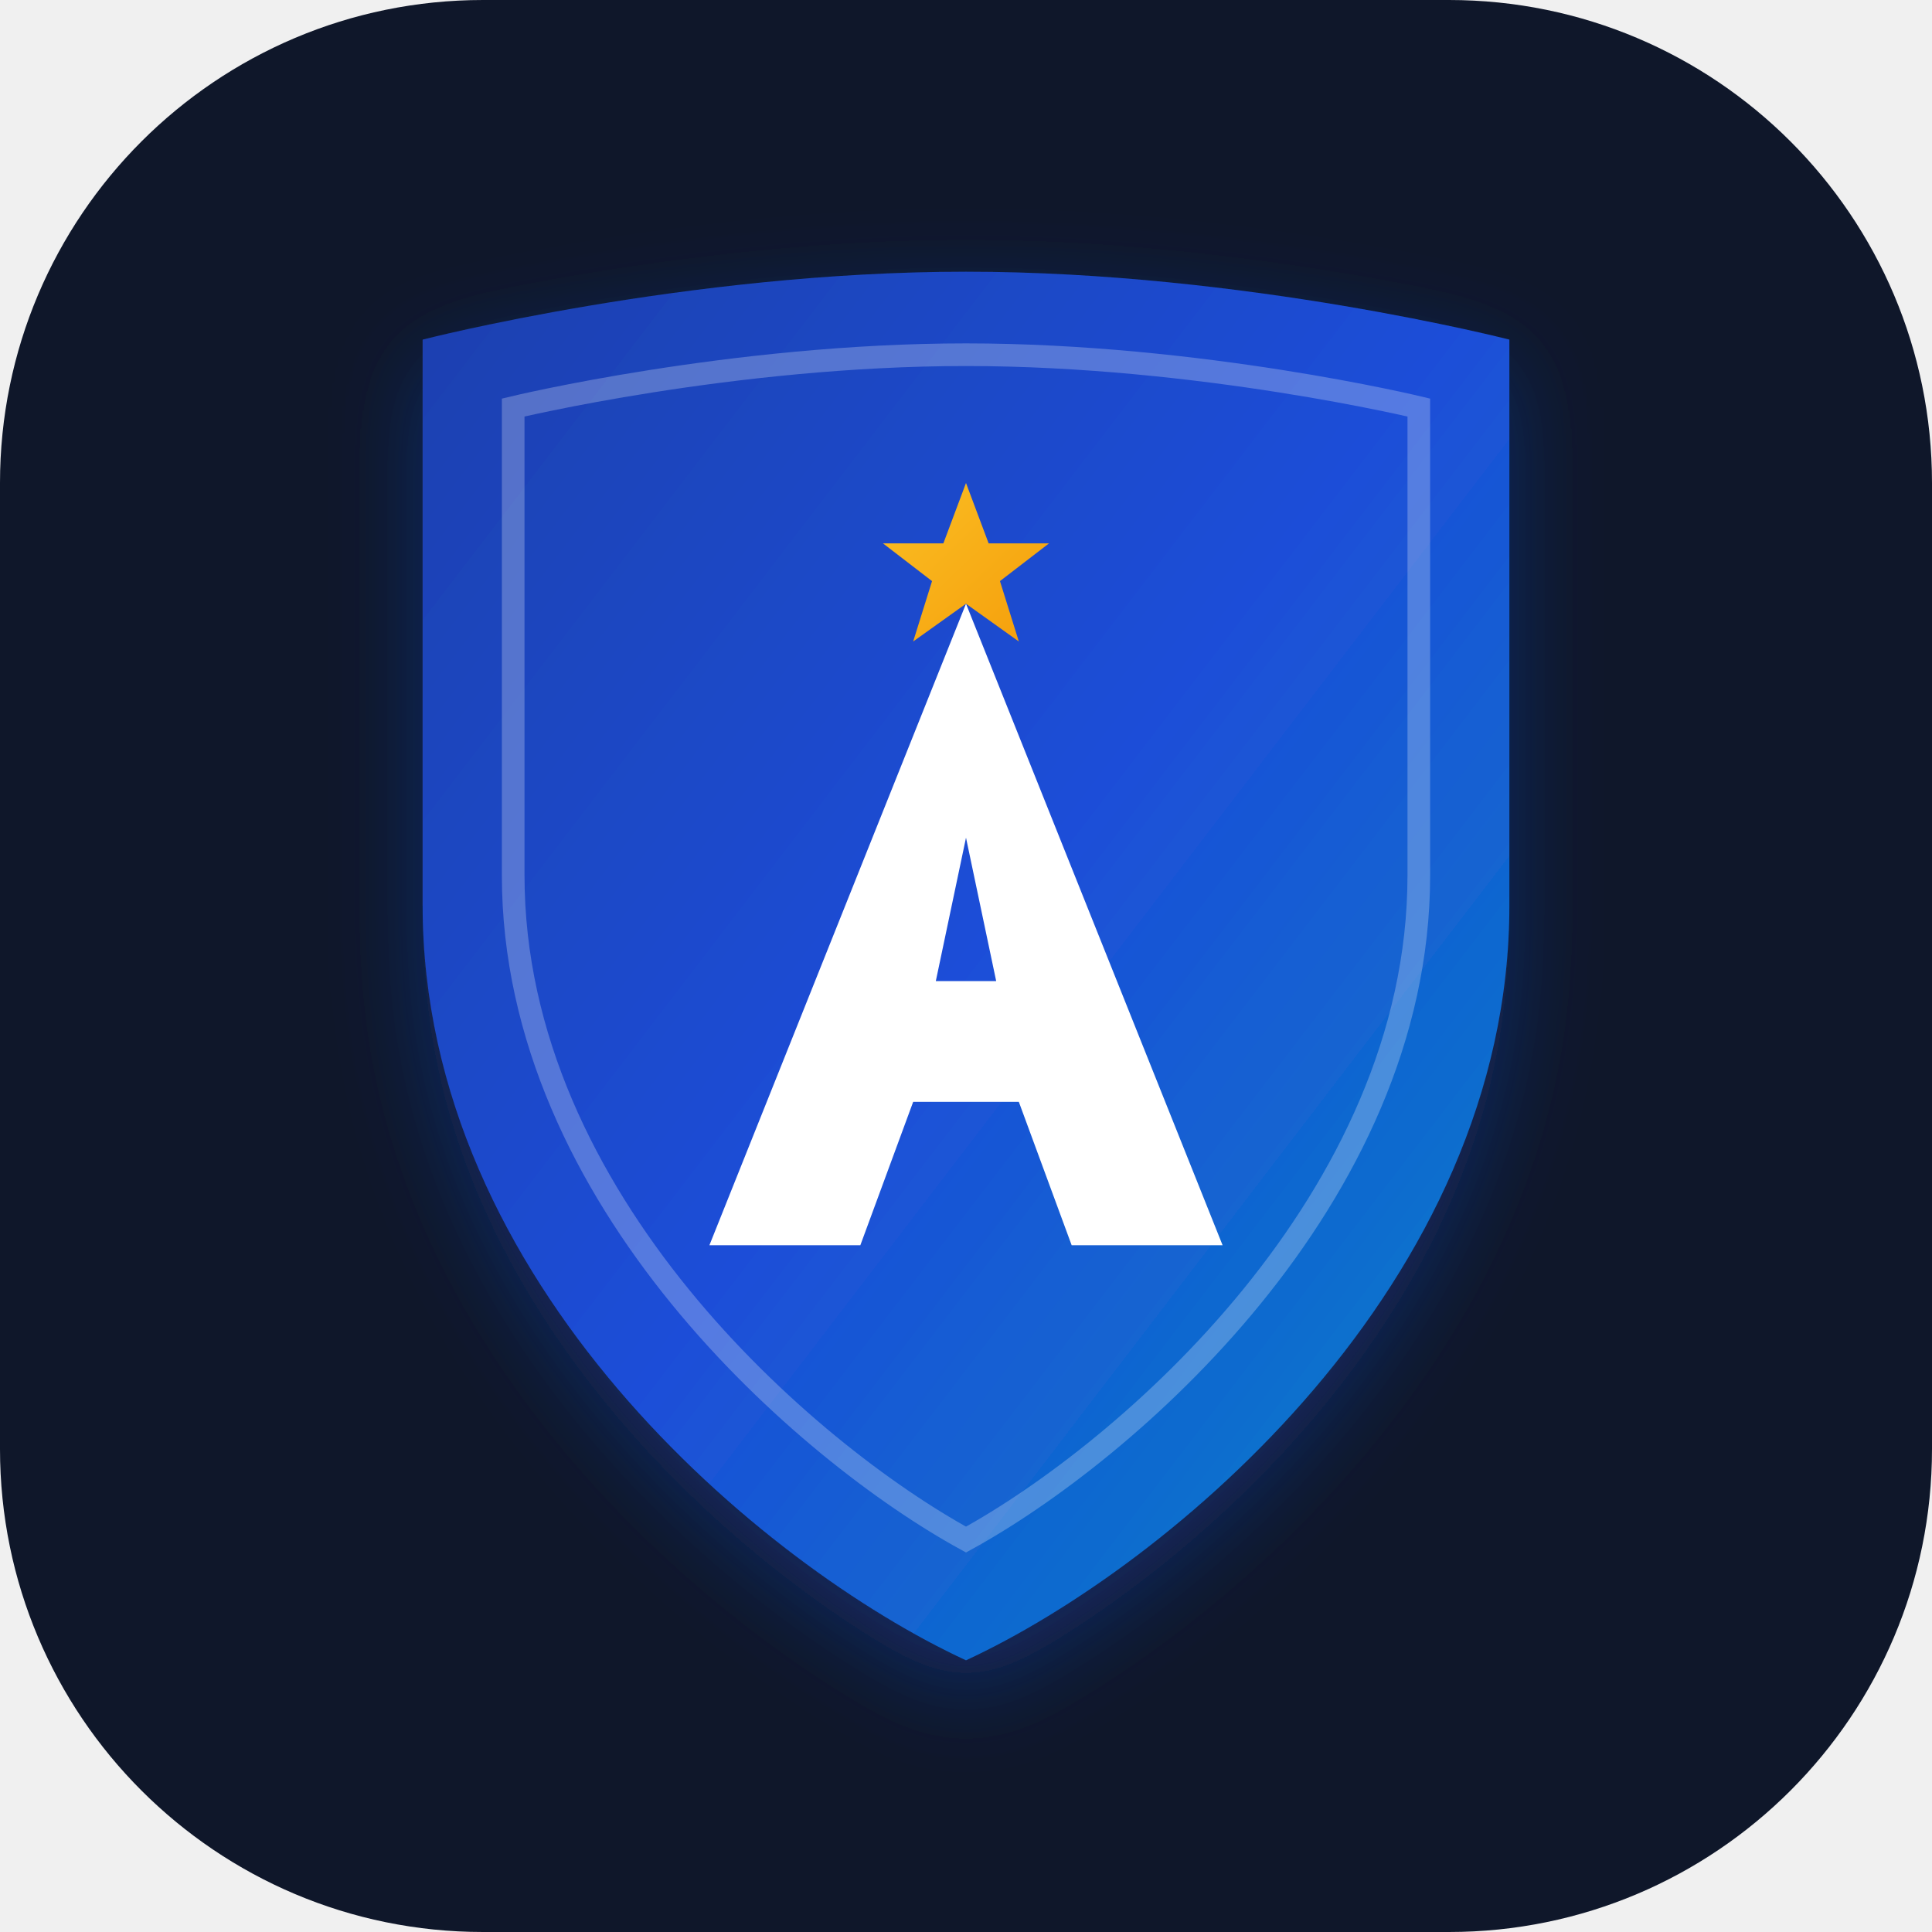
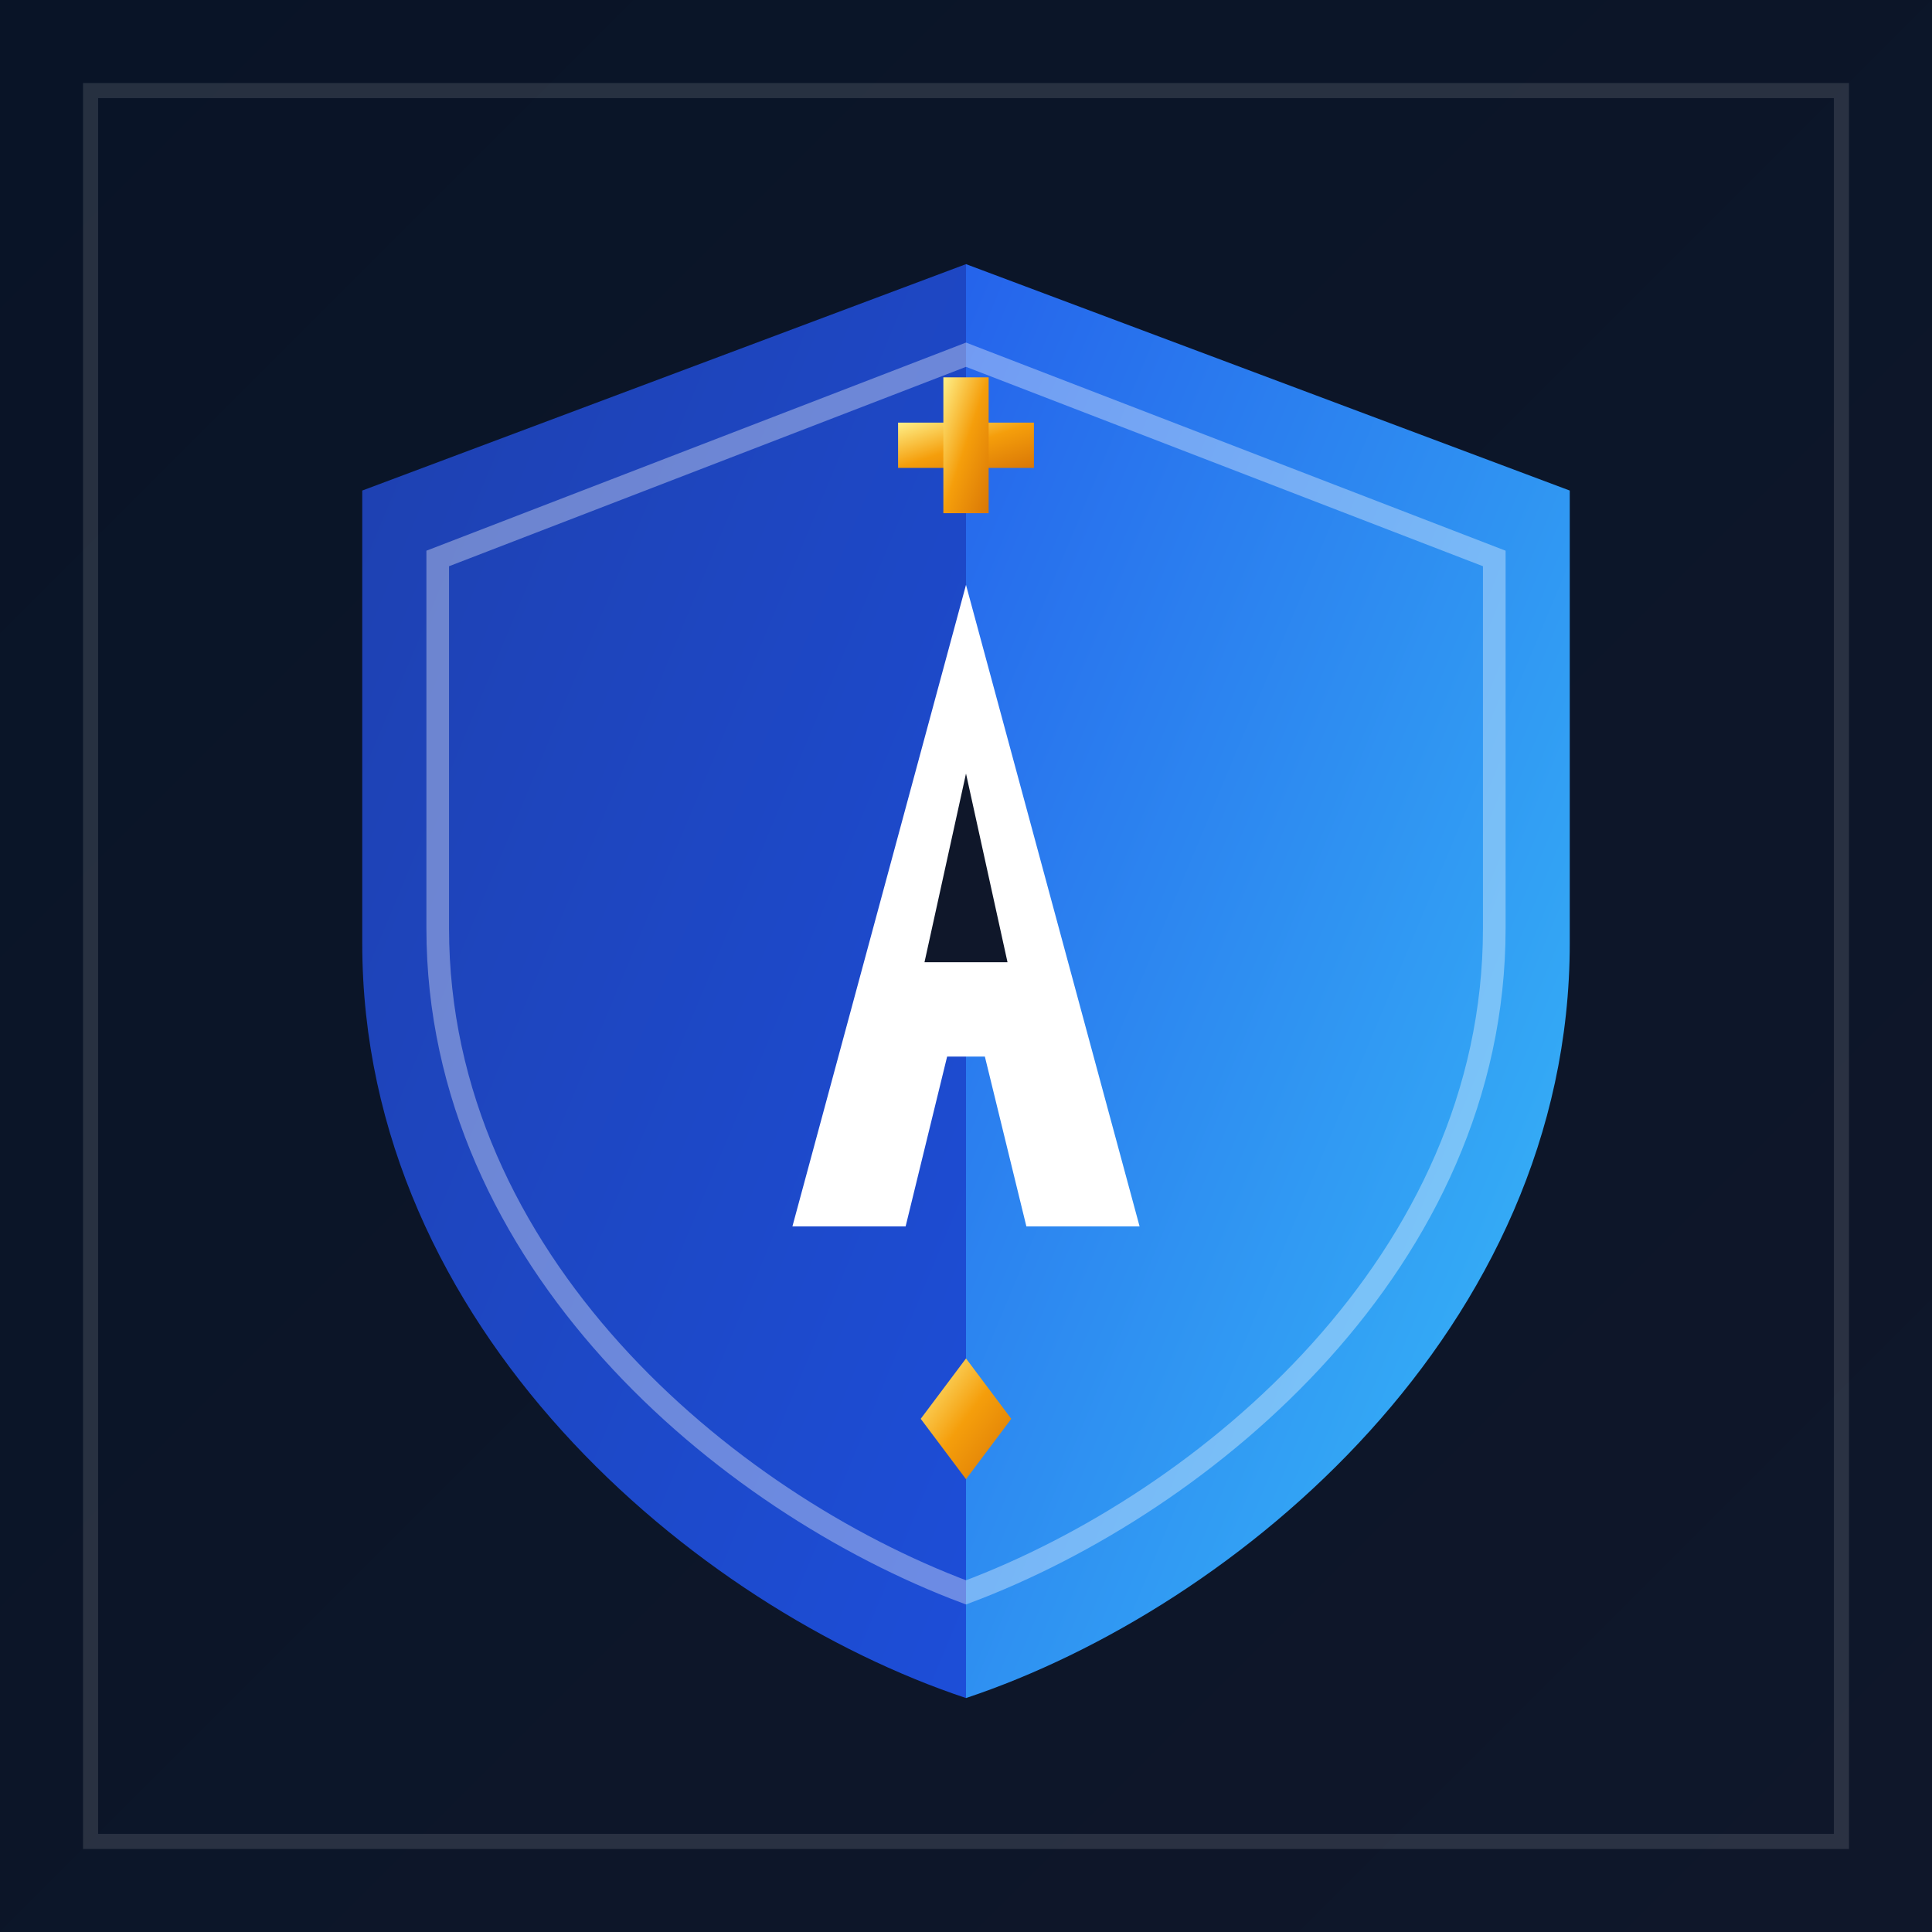
<svg xmlns="http://www.w3.org/2000/svg" viewBox="0 0 512 512" width="100%" height="100%">
  <defs>
-     <linearGradient id="shieldGrad" x1="0%" y1="0%" x2="100%" y2="100%">
+     <linearGradient id="bgGrad" x1="0%" y1="0%" x2="100%" y2="100%">
+       <stop offset="0%" stop-color="#091427" />
+       <stop offset="100%" stop-color="#0f172a" />
+     </linearGradient>
+     <linearGradient id="shieldLeft" x1="0%" y1="0%" x2="100%" y2="100%">
      <stop offset="0%" stop-color="#1e40af" />
-       <stop offset="50%" stop-color="#1d4ed8" />
-       <stop offset="100%" stop-color="#0284c7" />
+       <stop offset="100%" stop-color="#1d4ed8" />
+     </linearGradient>
+     <linearGradient id="shieldRight" x1="0%" y1="0%" x2="100%" y2="100%">
+       <stop offset="0%" stop-color="#2563eb" />
+       <stop offset="100%" stop-color="#38bdf8" />
    </linearGradient>
    <linearGradient id="goldGrad" x1="0%" y1="0%" x2="100%" y2="100%">
-       <stop offset="0%" stop-color="#fbbf24" />
-       <stop offset="100%" stop-color="#f59e0b" />
+       <stop offset="0%" stop-color="#fef08a" />
+       <stop offset="50%" stop-color="#f59e0b" />
+       <stop offset="100%" stop-color="#d97706" />
    </linearGradient>
-     <filter id="glow" x="-20%" y="-20%" width="140%" height="140%">
-       <feDropShadow dx="0" dy="8" stdDeviation="12" flood-color="#1d4ed8" flood-opacity="0.35" />
-     </filter>
  </defs>
-   <rect width="512" height="512" rx="128" fill="#0f172a" />
-   <path d="M256 72 C330 72 400 90 400 90 V240 C400 340 310 415 256 440 C202 415 112 340 112 240 V90 C112 90 182 72 256 72 Z" fill="url(#shieldGrad)" filter="url(#glow)" />
-   <path d="M256 94 C318 94 376 108 376 108 V232 C376 318 298 385 256 408 C214 385 136 318 136 232 V108 C136 108 194 94 256 94 Z" fill="none" stroke="rgba(255, 255, 255, 0.25)" stroke-width="6" />
-   <path d="M256 160 L324 330 H284 L270 292 H242 L228 330 H188 L256 160 Z M256 222 L248 260 H264 L256 222 Z" fill="#ffffff" />
-   <path d="M256 128 L262 144 L278 144 L265 154 L270 170 L256 160 L242 170 L247 154 L234 144 L250 144 Z" fill="url(#goldGrad)" />
+   <rect width="512" height="512" fill="url(#bgGrad)" />
+   <rect x="24" y="24" width="464" height="464" fill="none" stroke="rgba(255, 255, 255, 0.12)" stroke-width="4" />
+   <path d="M256 70 L96 130 V250 C96 352 184 426 256 450 V70 Z" fill="url(#shieldLeft)" />
+   <path d="M256 70 L416 130 V250 C416 352 328 426 256 450 V70 Z" fill="url(#shieldRight)" />
+   <path d="M256 94 L116 148 V246 C116 334 192 398 256 422 C320 398 396 334 396 246 V148 L256 94 Z" fill="none" stroke="rgba(255, 255, 255, 0.35)" stroke-width="6" stroke-linejoin="miter" />
+   <polygon points="256,155 210,325 240,325 251,280 261,280 272,325 302,325" fill="#ffffff" />
+   <polygon points="256,205 245,255 267,255" fill="#0f172a" />
+   <rect x="238" y="112" width="36" height="12" fill="url(#goldGrad)" />
+   <rect x="250" y="100" width="12" height="36" fill="url(#goldGrad)" />
+   <polygon points="256,360 268,376 256,392 244,376" fill="url(#goldGrad)" />
</svg>
